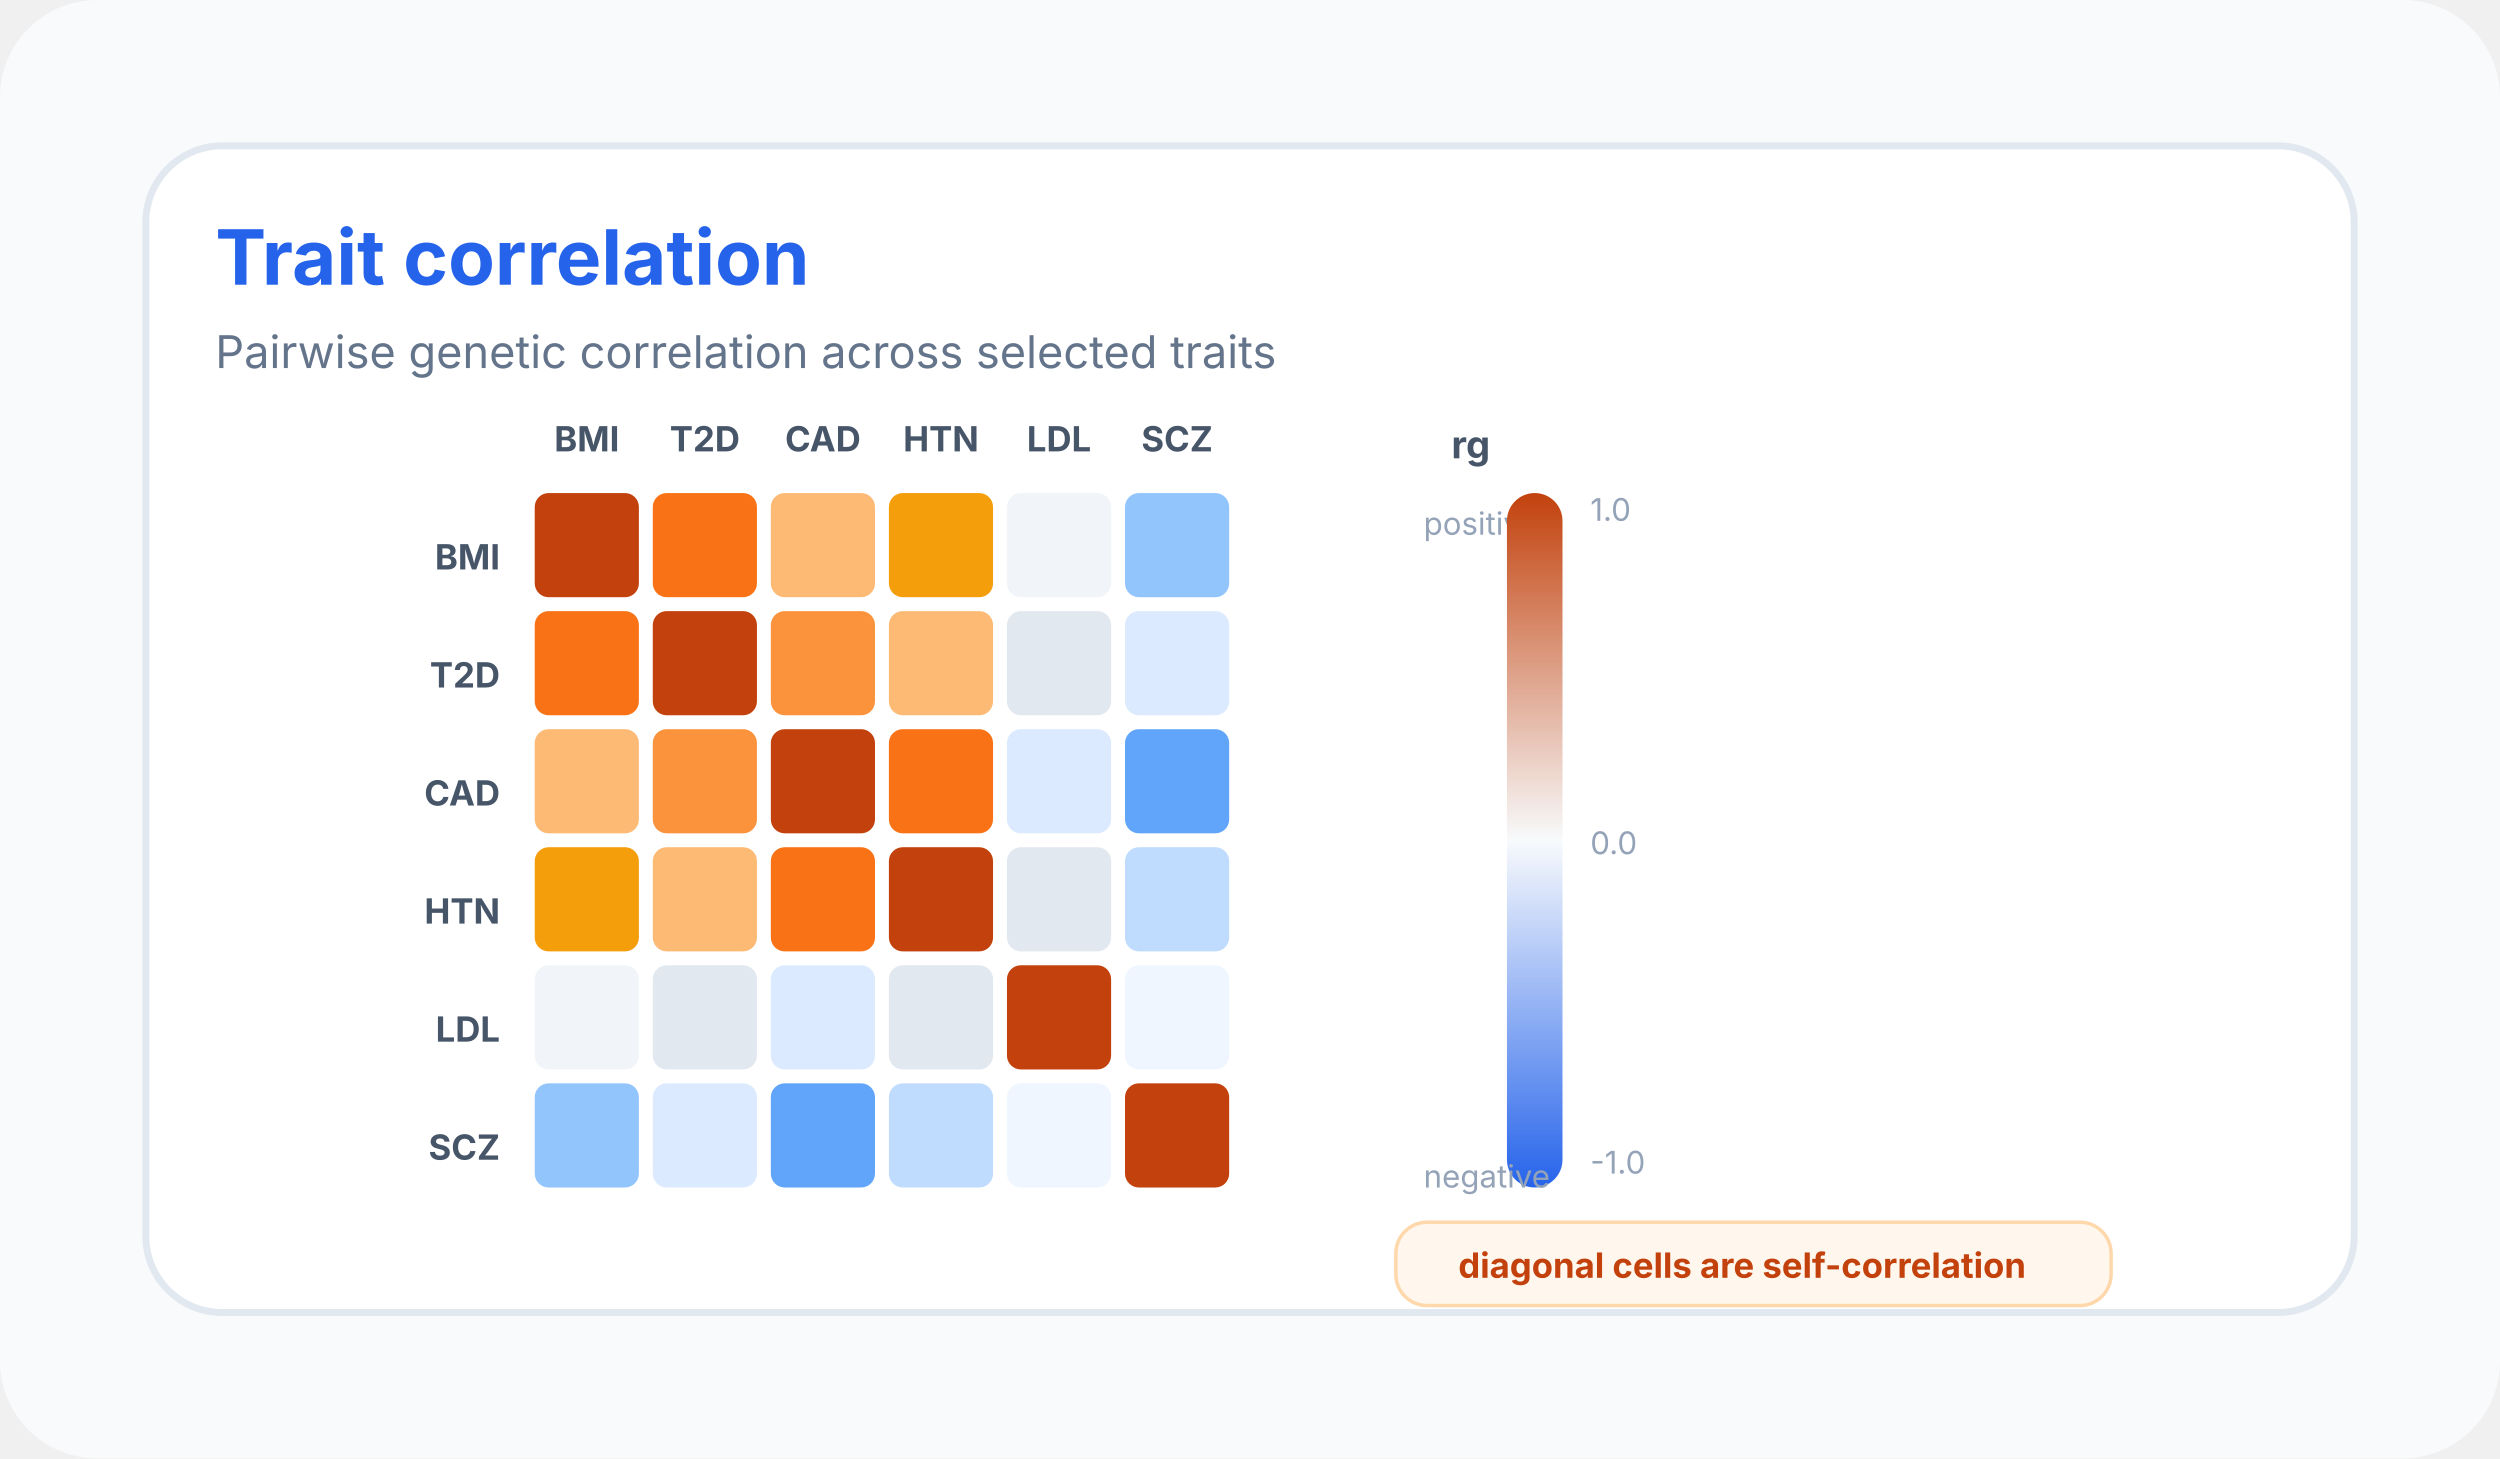
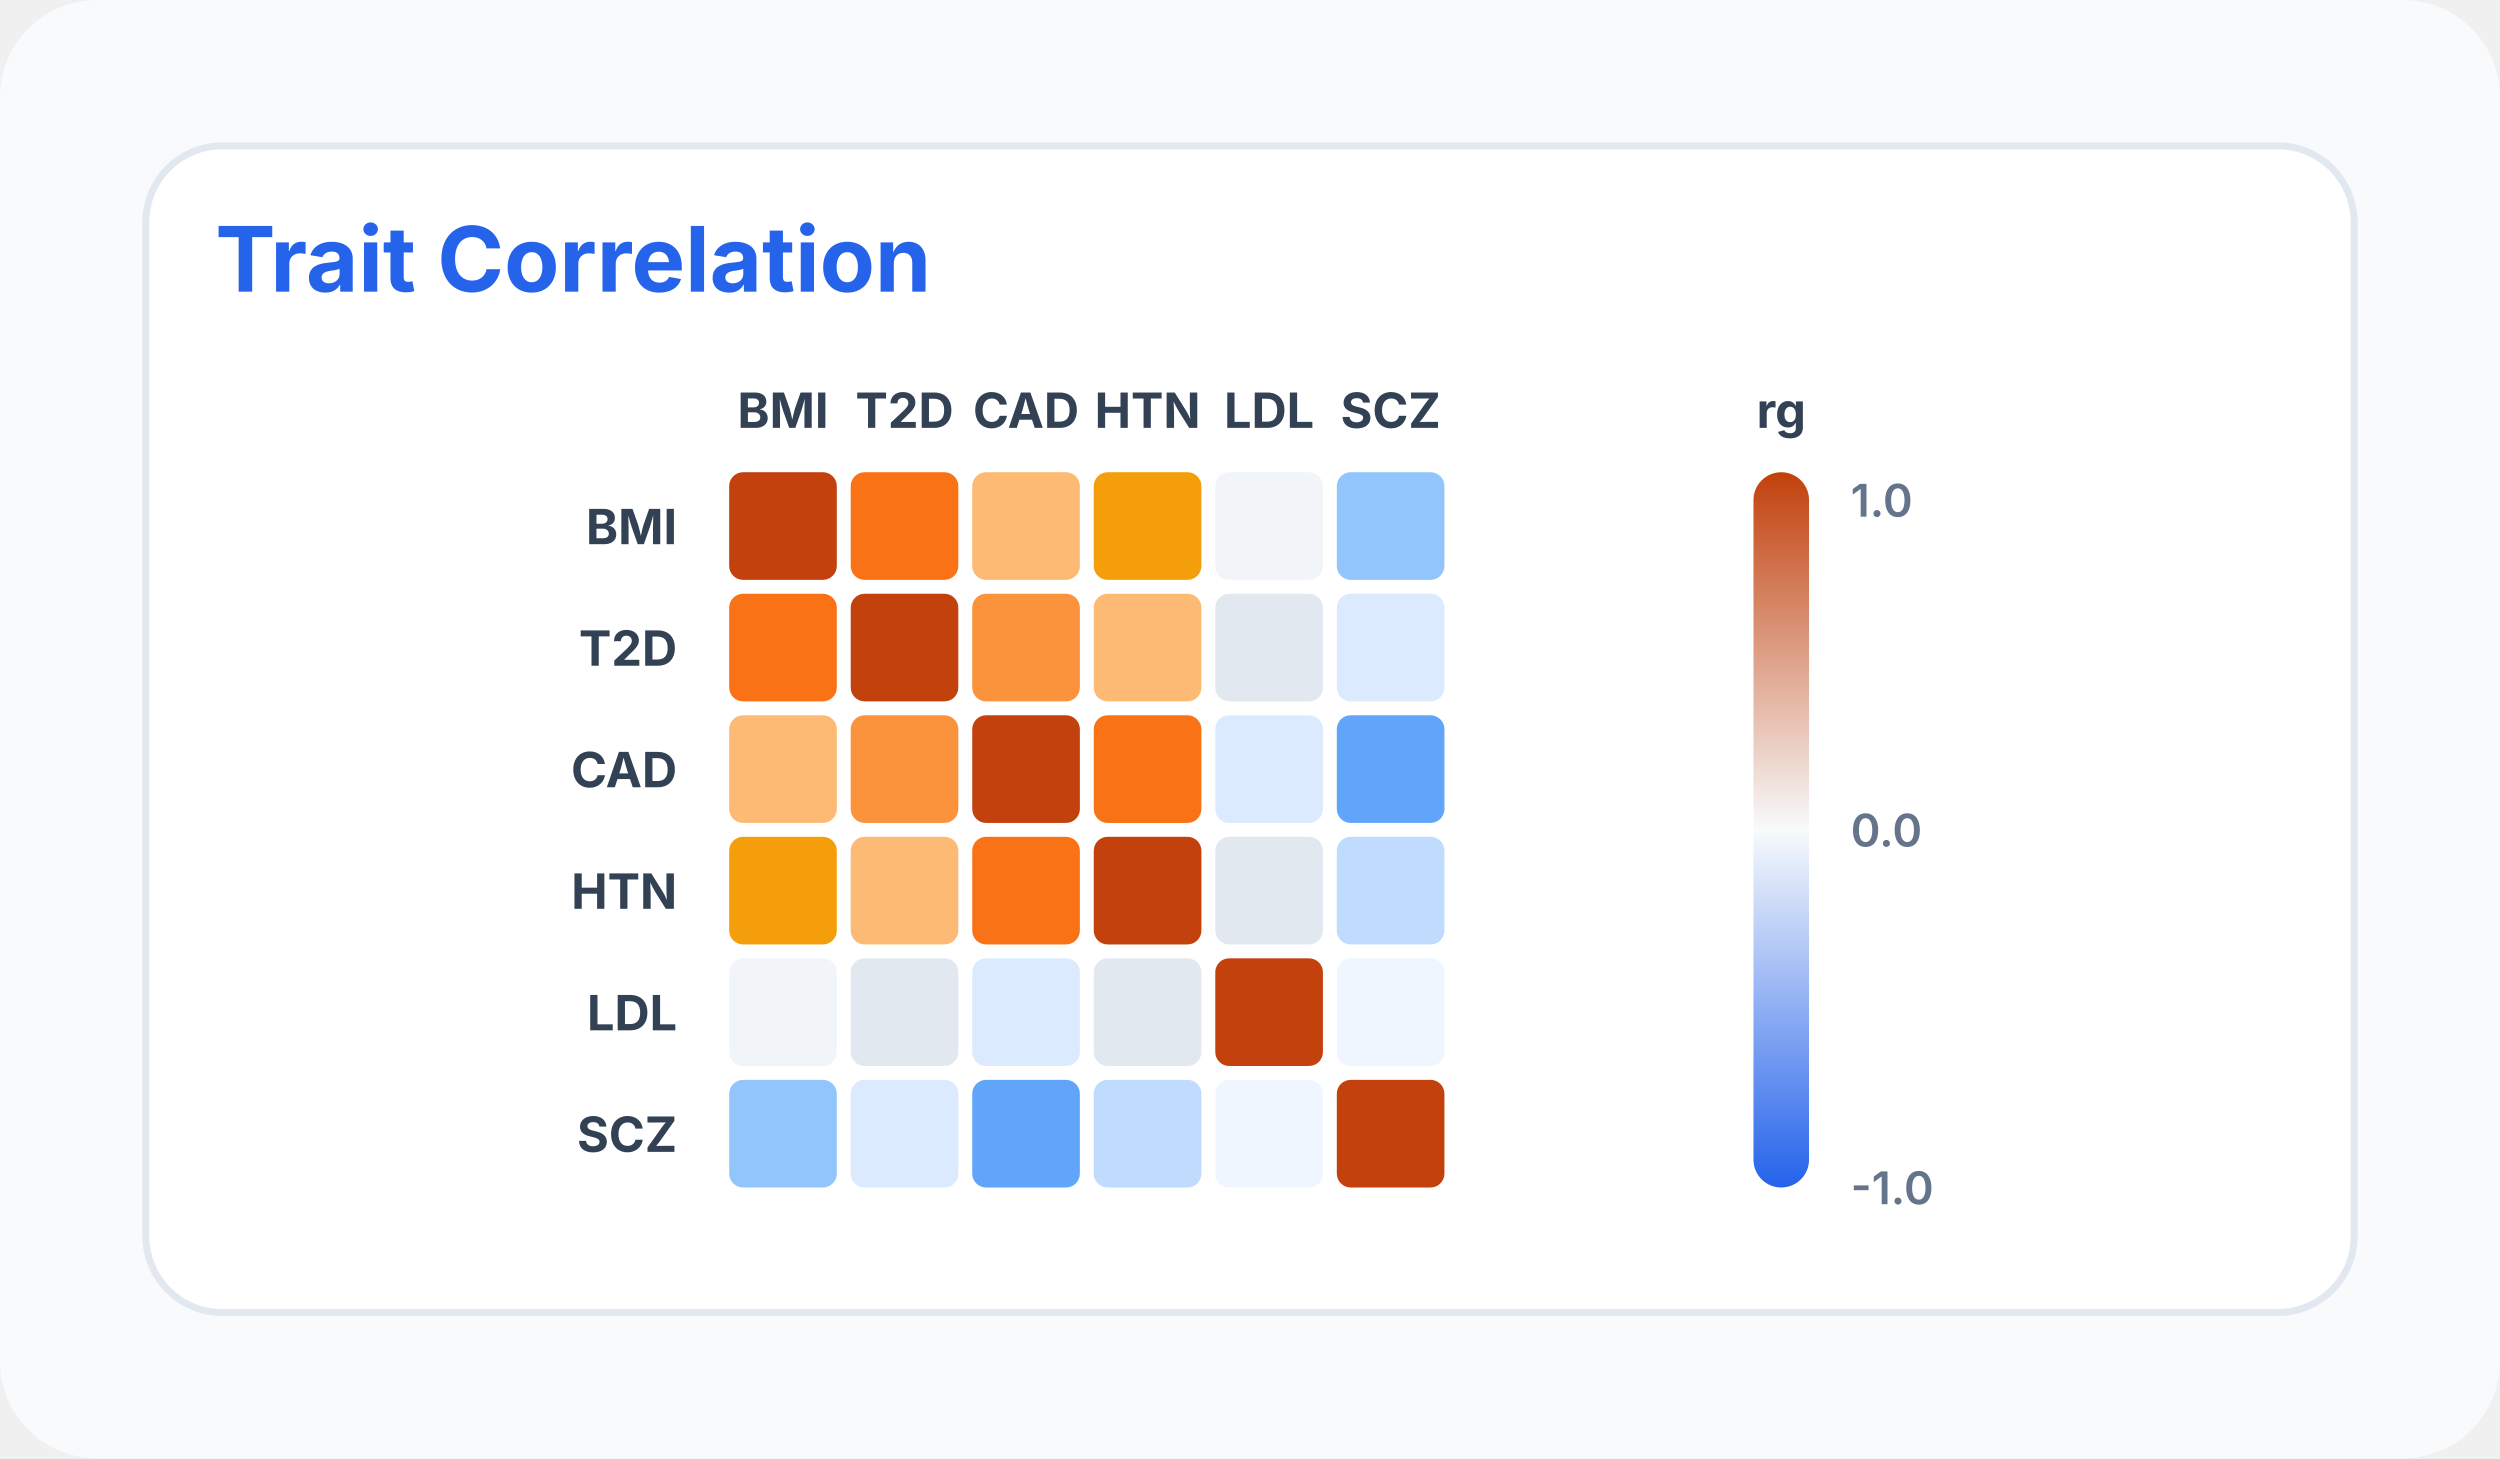
<svg xmlns="http://www.w3.org/2000/svg" width="720" height="420" viewBox="0 0 720 420" fill="none">
  <defs>
    <linearGradient id="corrbar" x1="0" y1="0" x2="0" y2="1">
      <stop stop-color="#C2410C" />
      <stop offset="0.5" stop-color="#F8FAFC" />
      <stop offset="1" stop-color="#2563EB" />
    </linearGradient>
  </defs>
  <rect width="720" height="420" rx="28" fill="#F8FAFC" />
  <rect x="42" y="42" width="636" height="336" rx="22" fill="white" stroke="#E2E8F0" stroke-width="2" />
-   <text x="62" y="82" fill="#2563EB" font-family="Inter, Arial, Helvetica, sans-serif" font-size="22" font-weight="700">Trait correlation</text>
-   <text x="62" y="106" fill="#64748B" font-family="Inter, Arial, Helvetica, sans-serif" font-size="13">Pairwise genetic correlation across selected traits</text>
+   <text x="62" y="84" fill="#2563EB" font-family="Inter, Arial, Helvetica, sans-serif" font-size="26" font-weight="700">Trait Correlation</text>
  <g font-family="Inter, Arial, Helvetica, sans-serif">
-     <text x="169" y="130" text-anchor="middle" fill="#475569" font-size="10" font-weight="700">BMI</text>
-     <text x="203" y="130" text-anchor="middle" fill="#475569" font-size="10" font-weight="700">T2D</text>
-     <text x="237" y="130" text-anchor="middle" fill="#475569" font-size="10" font-weight="700">CAD</text>
-     <text x="271" y="130" text-anchor="middle" fill="#475569" font-size="10" font-weight="700">HTN</text>
-     <text x="305" y="130" text-anchor="middle" fill="#475569" font-size="10" font-weight="700">LDL</text>
-     <text x="339" y="130" text-anchor="middle" fill="#475569" font-size="10" font-weight="700">SCZ</text>
-     <text x="144" y="164" text-anchor="end" fill="#475569" font-size="10" font-weight="700">BMI</text>
-     <text x="144" y="198" text-anchor="end" fill="#475569" font-size="10" font-weight="700">T2D</text>
-     <text x="144" y="232" text-anchor="end" fill="#475569" font-size="10" font-weight="700">CAD</text>
-     <text x="144" y="266" text-anchor="end" fill="#475569" font-size="10" font-weight="700">HTN</text>
-     <text x="144" y="300" text-anchor="end" fill="#475569" font-size="10" font-weight="700">LDL</text>
-     <text x="144" y="334" text-anchor="end" fill="#475569" font-size="10" font-weight="700">SCZ</text>
-     <rect x="154" y="142" width="30" height="30" rx="4" fill="#C2410C" />
-     <rect x="188" y="142" width="30" height="30" rx="4" fill="#F97316" />
-     <rect x="222" y="142" width="30" height="30" rx="4" fill="#FDBA74" />
-     <rect x="256" y="142" width="30" height="30" rx="4" fill="#F59E0B" />
-     <rect x="290" y="142" width="30" height="30" rx="4" fill="#F1F5F9" />
-     <rect x="324" y="142" width="30" height="30" rx="4" fill="#93C5FD" />
-     <rect x="154" y="176" width="30" height="30" rx="4" fill="#F97316" />
-     <rect x="188" y="176" width="30" height="30" rx="4" fill="#C2410C" />
-     <rect x="222" y="176" width="30" height="30" rx="4" fill="#FB923C" />
-     <rect x="256" y="176" width="30" height="30" rx="4" fill="#FDBA74" />
-     <rect x="290" y="176" width="30" height="30" rx="4" fill="#E2E8F0" />
-     <rect x="324" y="176" width="30" height="30" rx="4" fill="#DBEAFE" />
-     <rect x="154" y="210" width="30" height="30" rx="4" fill="#FDBA74" />
-     <rect x="188" y="210" width="30" height="30" rx="4" fill="#FB923C" />
-     <rect x="222" y="210" width="30" height="30" rx="4" fill="#C2410C" />
-     <rect x="256" y="210" width="30" height="30" rx="4" fill="#F97316" />
-     <rect x="290" y="210" width="30" height="30" rx="4" fill="#DBEAFE" />
-     <rect x="324" y="210" width="30" height="30" rx="4" fill="#60A5FA" />
-     <rect x="154" y="244" width="30" height="30" rx="4" fill="#F59E0B" />
-     <rect x="188" y="244" width="30" height="30" rx="4" fill="#FDBA74" />
-     <rect x="222" y="244" width="30" height="30" rx="4" fill="#F97316" />
-     <rect x="256" y="244" width="30" height="30" rx="4" fill="#C2410C" />
-     <rect x="290" y="244" width="30" height="30" rx="4" fill="#E2E8F0" />
-     <rect x="324" y="244" width="30" height="30" rx="4" fill="#BFDBFE" />
-     <rect x="154" y="278" width="30" height="30" rx="4" fill="#F1F5F9" />
-     <rect x="188" y="278" width="30" height="30" rx="4" fill="#E2E8F0" />
-     <rect x="222" y="278" width="30" height="30" rx="4" fill="#DBEAFE" />
-     <rect x="256" y="278" width="30" height="30" rx="4" fill="#E2E8F0" />
-     <rect x="290" y="278" width="30" height="30" rx="4" fill="#C2410C" />
-     <rect x="324" y="278" width="30" height="30" rx="4" fill="#EFF6FF" />
-     <rect x="154" y="312" width="30" height="30" rx="4" fill="#93C5FD" />
-     <rect x="188" y="312" width="30" height="30" rx="4" fill="#DBEAFE" />
-     <rect x="222" y="312" width="30" height="30" rx="4" fill="#60A5FA" />
-     <rect x="256" y="312" width="30" height="30" rx="4" fill="#BFDBFE" />
-     <rect x="290" y="312" width="30" height="30" rx="4" fill="#EFF6FF" />
-     <rect x="324" y="312" width="30" height="30" rx="4" fill="#C2410C" />
+     <g id="corr-grid" transform="translate(210 136)">
+       <text x="15.5" y="-18" text-anchor="middle" dominant-baseline="middle" fill="#334155" font-size="14" font-weight="700">BMI</text>
+       <text x="50.5" y="-18" text-anchor="middle" dominant-baseline="middle" fill="#334155" font-size="14" font-weight="700">T2D</text>
+       <text x="85.5" y="-18" text-anchor="middle" dominant-baseline="middle" fill="#334155" font-size="14" font-weight="700">CAD</text>
+       <text x="120.5" y="-18" text-anchor="middle" dominant-baseline="middle" fill="#334155" font-size="14" font-weight="700">HTN</text>
+       <text x="155.5" y="-18" text-anchor="middle" dominant-baseline="middle" fill="#334155" font-size="14" font-weight="700">LDL</text>
+       <text x="190.5" y="-18" text-anchor="middle" dominant-baseline="middle" fill="#334155" font-size="14" font-weight="700">SCZ</text>
+       <text x="-15" y="15.5" text-anchor="end" dominant-baseline="middle" fill="#334155" font-size="14" font-weight="700">BMI</text>
+       <text x="-15" y="50.5" text-anchor="end" dominant-baseline="middle" fill="#334155" font-size="14" font-weight="700">T2D</text>
+       <text x="-15" y="85.5" text-anchor="end" dominant-baseline="middle" fill="#334155" font-size="14" font-weight="700">CAD</text>
+       <text x="-15" y="120.5" text-anchor="end" dominant-baseline="middle" fill="#334155" font-size="14" font-weight="700">HTN</text>
+       <text x="-15" y="155.5" text-anchor="end" dominant-baseline="middle" fill="#334155" font-size="14" font-weight="700">LDL</text>
+       <text x="-15" y="190.5" text-anchor="end" dominant-baseline="middle" fill="#334155" font-size="14" font-weight="700">SCZ</text>
+       <rect x="0" y="0" width="31" height="31" rx="4" fill="#C2410C" />
+       <rect x="35" y="0" width="31" height="31" rx="4" fill="#F97316" />
+       <rect x="70" y="0" width="31" height="31" rx="4" fill="#FDBA74" />
+       <rect x="105" y="0" width="31" height="31" rx="4" fill="#F59E0B" />
+       <rect x="140" y="0" width="31" height="31" rx="4" fill="#F1F5F9" />
+       <rect x="175" y="0" width="31" height="31" rx="4" fill="#93C5FD" />
+       <rect x="0" y="35" width="31" height="31" rx="4" fill="#F97316" />
+       <rect x="35" y="35" width="31" height="31" rx="4" fill="#C2410C" />
+       <rect x="70" y="35" width="31" height="31" rx="4" fill="#FB923C" />
+       <rect x="105" y="35" width="31" height="31" rx="4" fill="#FDBA74" />
+       <rect x="140" y="35" width="31" height="31" rx="4" fill="#E2E8F0" />
+       <rect x="175" y="35" width="31" height="31" rx="4" fill="#DBEAFE" />
+       <rect x="0" y="70" width="31" height="31" rx="4" fill="#FDBA74" />
+       <rect x="35" y="70" width="31" height="31" rx="4" fill="#FB923C" />
+       <rect x="70" y="70" width="31" height="31" rx="4" fill="#C2410C" />
+       <rect x="105" y="70" width="31" height="31" rx="4" fill="#F97316" />
+       <rect x="140" y="70" width="31" height="31" rx="4" fill="#DBEAFE" />
+       <rect x="175" y="70" width="31" height="31" rx="4" fill="#60A5FA" />
+       <rect x="0" y="105" width="31" height="31" rx="4" fill="#F59E0B" />
+       <rect x="35" y="105" width="31" height="31" rx="4" fill="#FDBA74" />
+       <rect x="70" y="105" width="31" height="31" rx="4" fill="#F97316" />
+       <rect x="105" y="105" width="31" height="31" rx="4" fill="#C2410C" />
+       <rect x="140" y="105" width="31" height="31" rx="4" fill="#E2E8F0" />
+       <rect x="175" y="105" width="31" height="31" rx="4" fill="#BFDBFE" />
+       <rect x="0" y="140" width="31" height="31" rx="4" fill="#F1F5F9" />
+       <rect x="35" y="140" width="31" height="31" rx="4" fill="#E2E8F0" />
+       <rect x="70" y="140" width="31" height="31" rx="4" fill="#DBEAFE" />
+       <rect x="105" y="140" width="31" height="31" rx="4" fill="#E2E8F0" />
+       <rect x="140" y="140" width="31" height="31" rx="4" fill="#C2410C" />
+       <rect x="175" y="140" width="31" height="31" rx="4" fill="#EFF6FF" />
+       <rect x="0" y="175" width="31" height="31" rx="4" fill="#93C5FD" />
+       <rect x="35" y="175" width="31" height="31" rx="4" fill="#DBEAFE" />
+       <rect x="70" y="175" width="31" height="31" rx="4" fill="#60A5FA" />
+       <rect x="105" y="175" width="31" height="31" rx="4" fill="#BFDBFE" />
+       <rect x="140" y="175" width="31" height="31" rx="4" fill="#EFF6FF" />
+       <rect x="175" y="175" width="31" height="31" rx="4" fill="#C2410C" />
+     </g>
+     <g transform="translate(477 136)">
+       <text x="36" y="-18" text-anchor="middle" dominant-baseline="middle" fill="#334155" font-size="14" font-weight="700">rg</text>
+       <rect x="28" y="0" width="16" height="206" rx="8" fill="url(#corrbar)" />
+       <text x="56" y="8" dominant-baseline="middle" fill="#64748B" font-size="13" font-weight="600">1.0</text>
+       <text x="56" y="103" dominant-baseline="middle" fill="#64748B" font-size="13" font-weight="600">0.0</text>
+       <text x="56" y="206" dominant-baseline="middle" fill="#64748B" font-size="13" font-weight="600">-1.0</text>
+     </g>
  </g>
-   <g font-family="Inter, Arial, Helvetica, sans-serif">
-     <text x="418" y="132" fill="#475569" font-size="11" font-weight="700">rg</text>
-     <text x="410" y="154" fill="#94A3B8" font-size="9">positive</text>
-     <rect x="434" y="142" width="16" height="200" rx="8" fill="url(#corrbar)" />
-     <text x="410" y="342" fill="#94A3B8" font-size="9">negative</text>
-     <text x="458" y="150" fill="#94A3B8" font-size="9">1.0</text>
-     <text x="458" y="246" fill="#94A3B8" font-size="9">0.0</text>
-     <text x="458" y="338" fill="#94A3B8" font-size="9">-1.0</text>
-   </g>
-   <rect x="402" y="352" width="206" height="24" rx="9" fill="#FFF7ED" stroke="#FED7AA" />
-   <text x="420" y="368" fill="#C2410C" font-family="Inter, Arial, Helvetica, sans-serif" font-size="10" font-weight="700">diagonal cells are self-correlation</text>
</svg>
